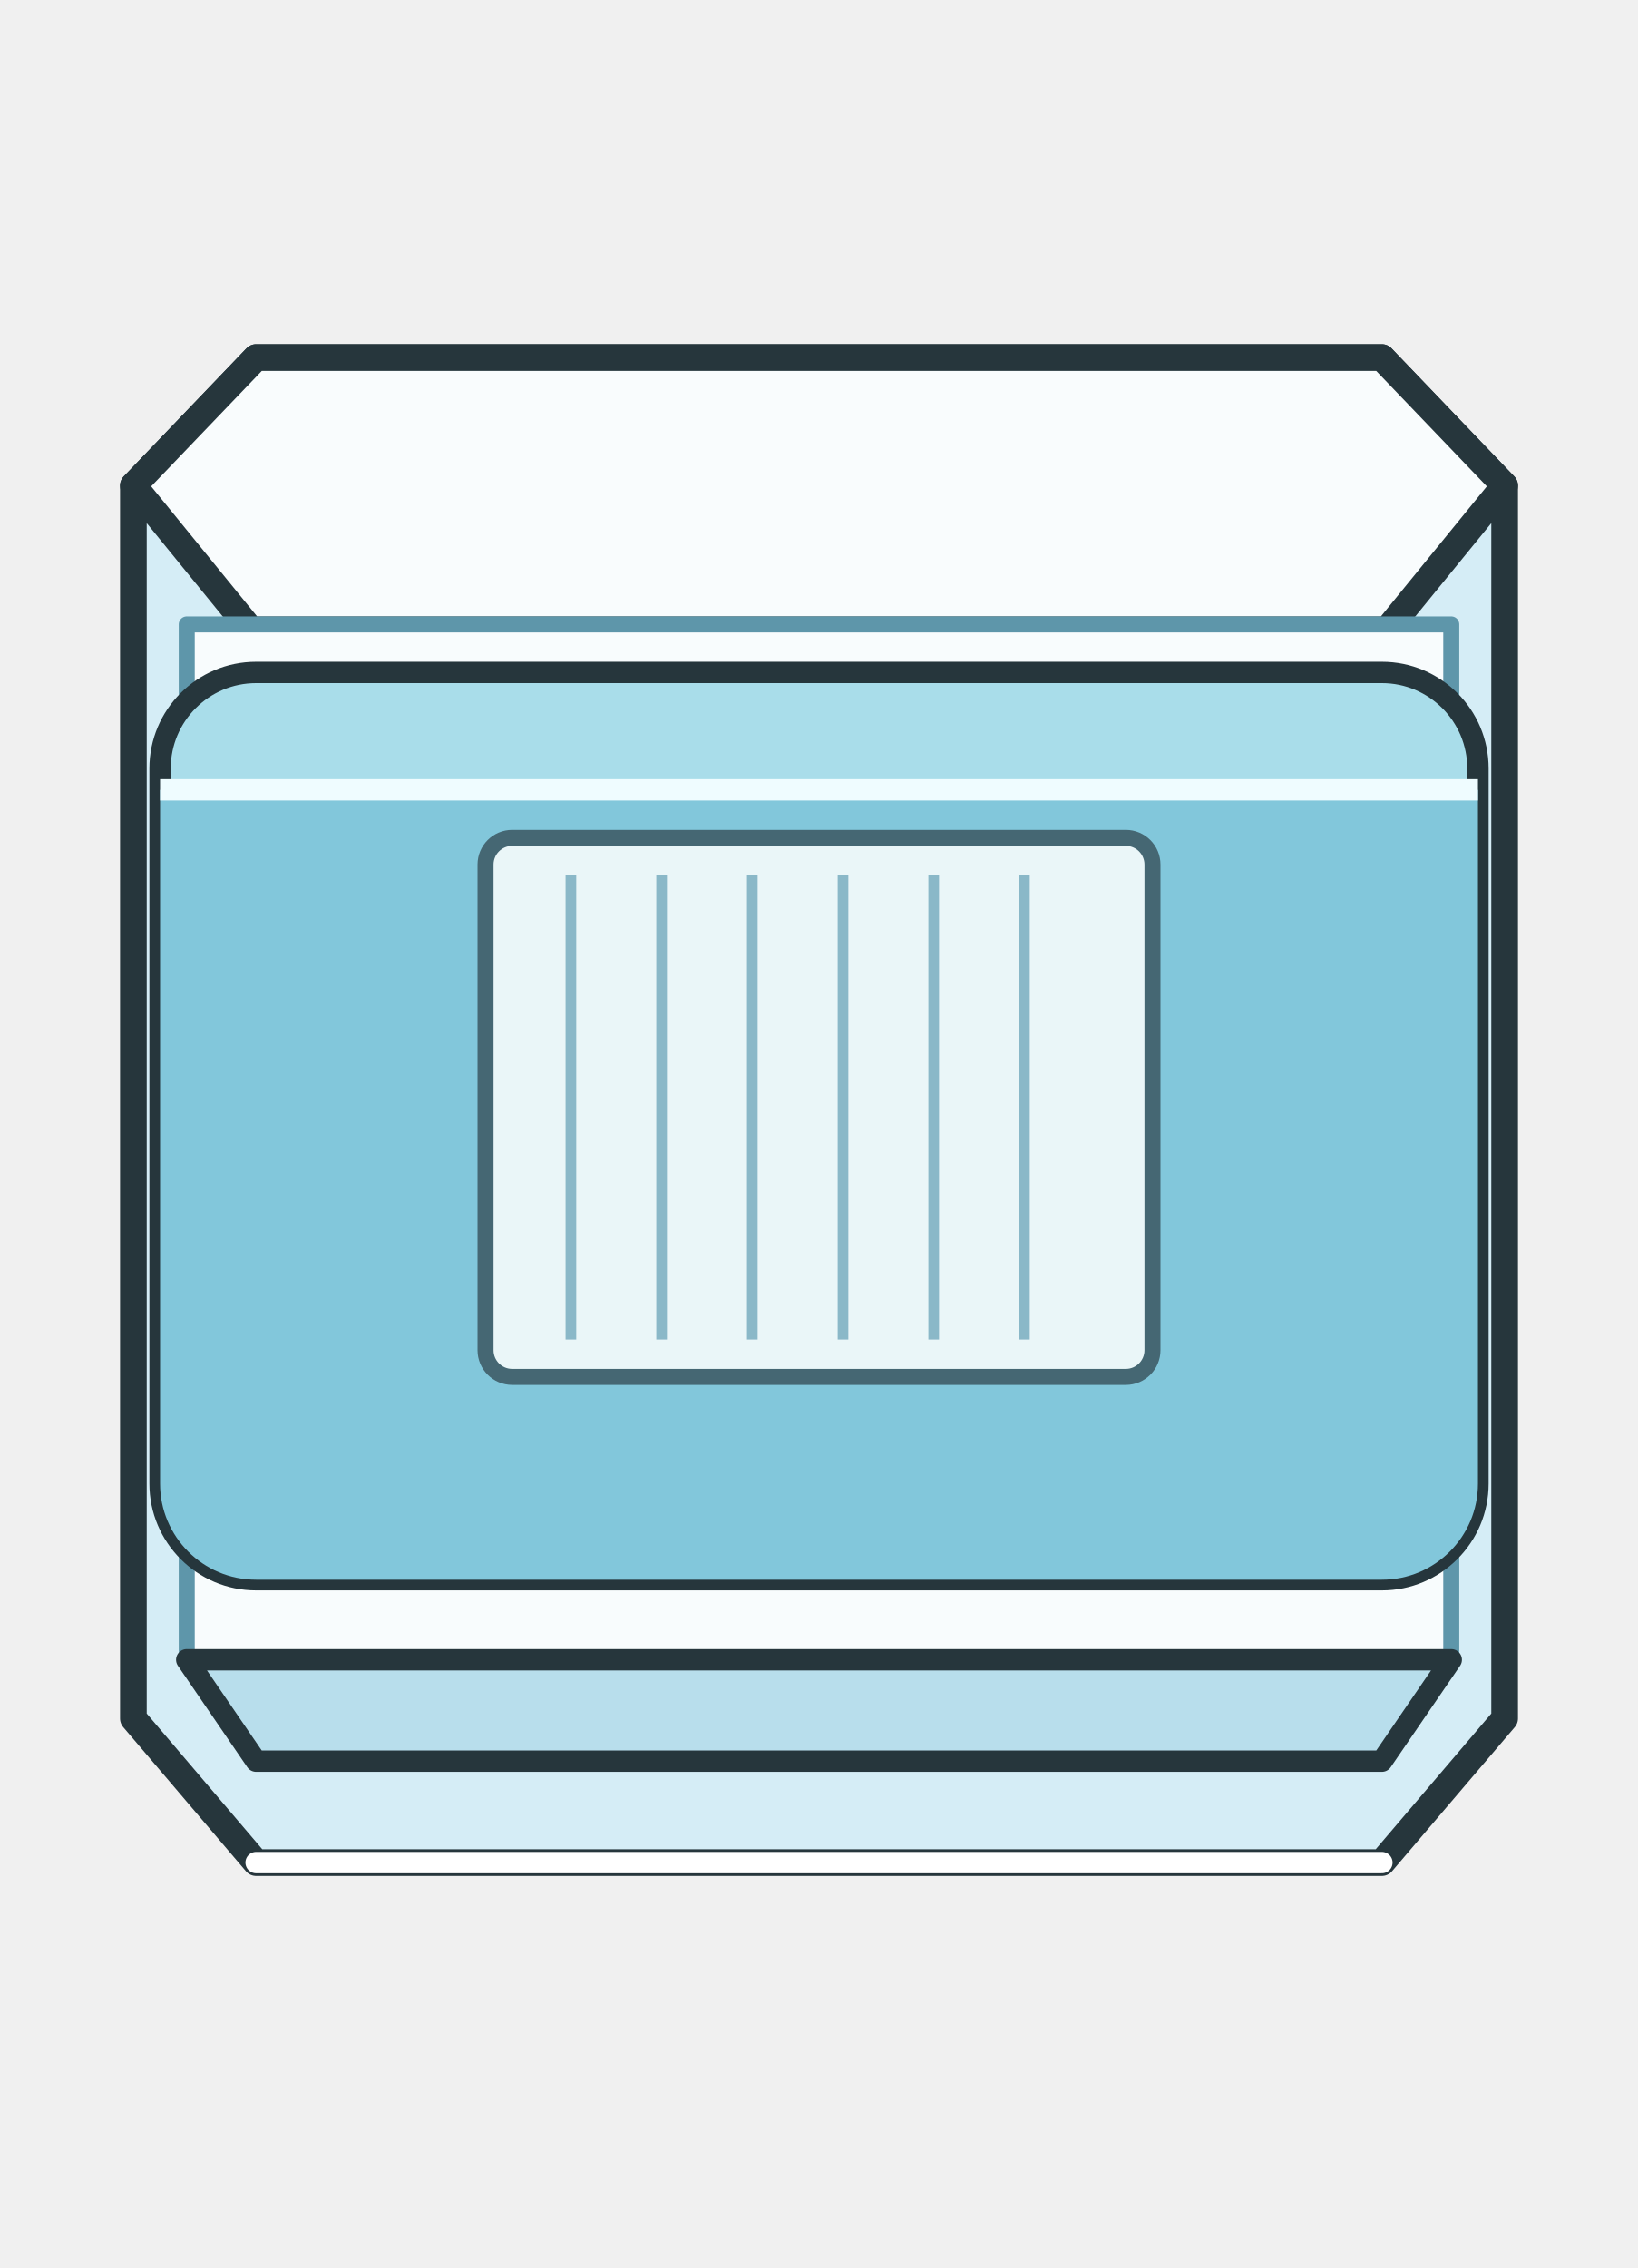
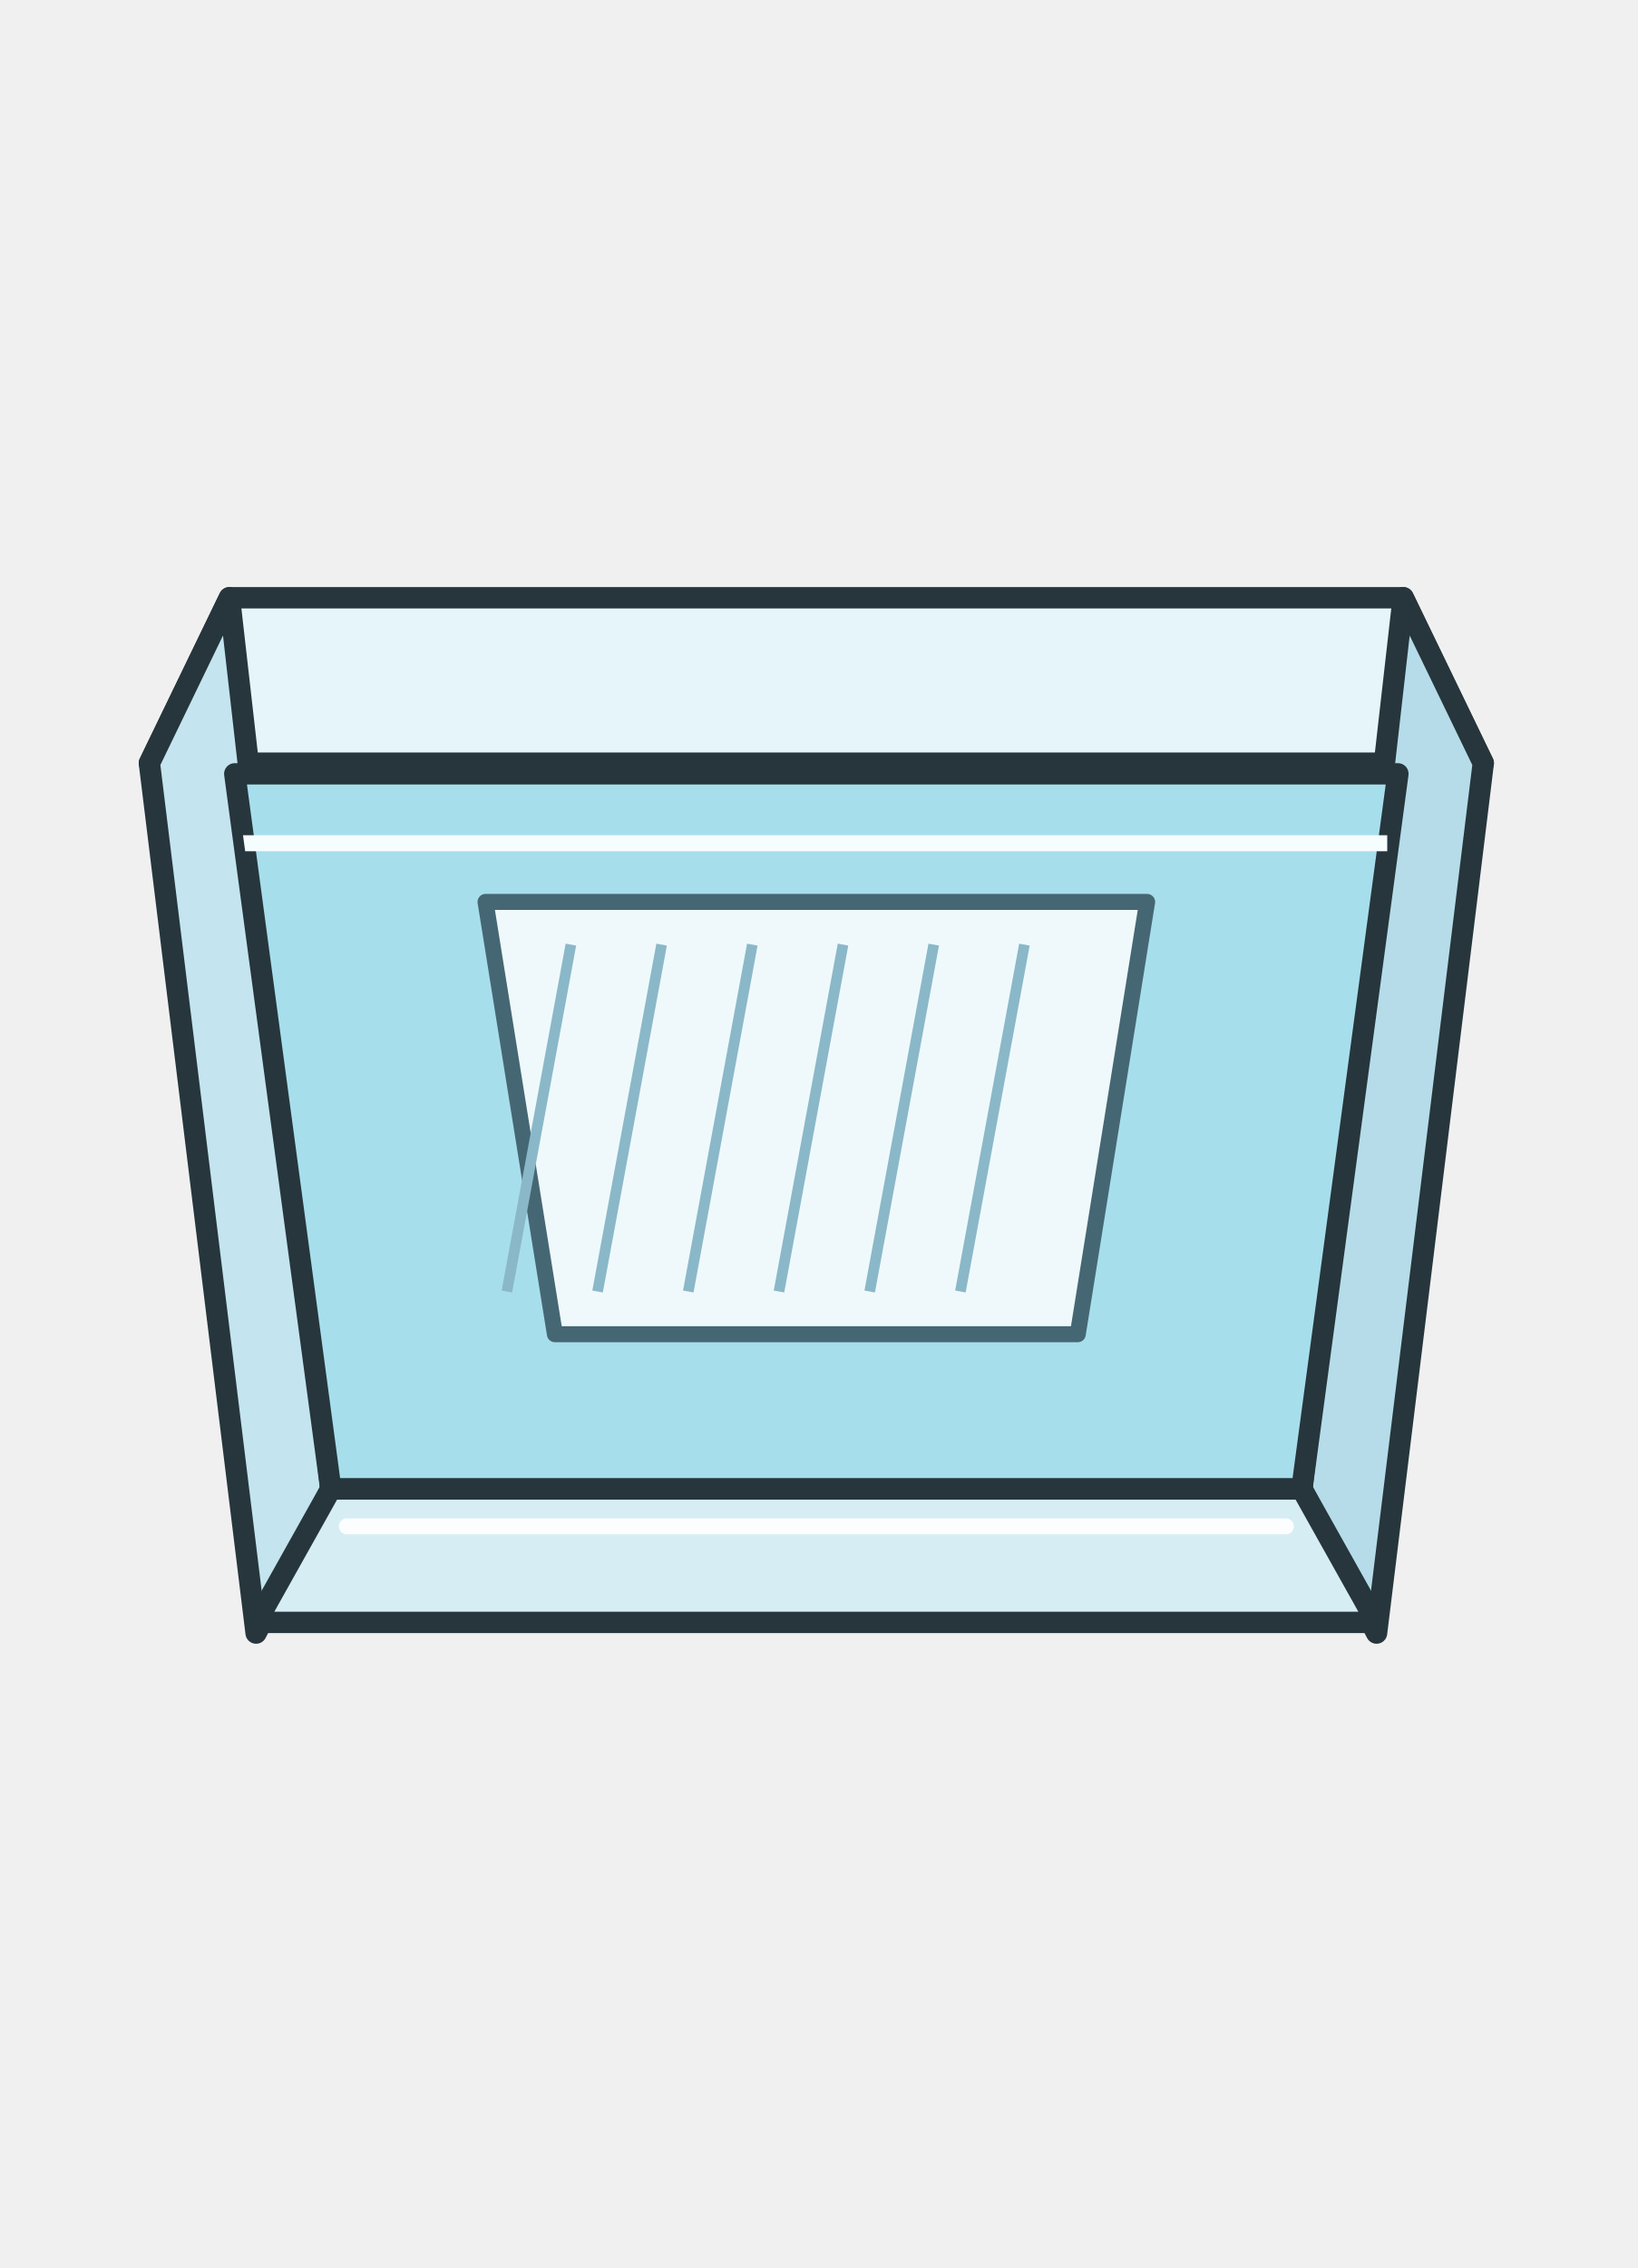
<svg xmlns="http://www.w3.org/2000/svg" viewBox="0 0 306.973 424.97">
  <defs>
-     <clipPath id="bath">
-       <rect x="30" y="126" width="247" height="170" rx="18" />
+     <clipPath id="anchor_liquid_clip">
+       <path d="M44 145H262L244 279H62Z" />
    </clipPath>
  </defs>
-   <path d="M25 91 48 67h211l23 24v231l-23 27H48l-23-27Z" fill="#d5edf6" stroke="#26363c" stroke-linejoin="round" stroke-width="5" />
-   <path d="m25 91 23-24h211l23 24-22 27H47Z" fill="#f9fcfd" stroke="#26363c" stroke-linejoin="round" stroke-width="5" />
-   <path d="M35 117h237v194H35Z" fill="#f8fcfd" stroke="#5e96aa" stroke-linejoin="round" stroke-width="3" />
-   <rect x="30" y="126" width="247" height="170" rx="18" fill="#a9ddea" stroke="#26363c" stroke-width="4" />
-   <g clip-path="url(#bath)">
-     <path d="M30 148h247v148H30Z" fill="#82c7db" />
-     <path d="M30 148h247" fill="none" stroke="#effcff" stroke-width="4" />
-     <rect x="91" y="157" width="125" height="101" rx="5" fill="#f5fbfc" fill-opacity=".9" stroke="#456773" stroke-width="3" />
-     <path d="M107 164v87M124 164v87M141 164v87M158 164v87M175 164v87M192 164v87" stroke="#8ab8c8" stroke-width="2" />
+   <path d="M43 112H263L278 143H28Z" fill="#e6f5fa" stroke="#26363c" stroke-linejoin="round" stroke-width="4" />
+   <path d="m28 143 15-31 19 167-14 27Z" fill="#c4e4ef" stroke="#26363c" stroke-linejoin="round" stroke-width="4" />
+   <path d="m278 143-15-31-19 167 14 27Z" fill="#b6dce9" stroke="#26363c" stroke-linejoin="round" stroke-width="4" />
+   <path d="M44 145H262L244 279H62Z" fill="#a7deec" stroke="#26363c" stroke-linejoin="round" stroke-width="4" />
+   <g id="overlay_root" />
+   <rect id="anchor_liquid_bounds" x="44" y="145" width="218" height="134" display="none" fill="none" stroke="none" />
+   <g clip-path="url(#anchor_liquid_clip)">
+     <path d="M44 158H260" fill="none" stroke="#f6fdff" stroke-width="3" />
+     <path d="M91 169H215L202 250H104Z" fill="#f7fcfd" fill-opacity=".9" stroke="#456773" stroke-linejoin="round" stroke-width="3" />
+     <g fill="none" stroke="#8ab8c8" stroke-width="2">
+       <path d="m107 177-12 65M124 177l-12 65M141 177l-12 65M158 177l-12 65M175 177l-12 65M192 177l-12 65" />
+     </g>
  </g>
-   <path d="M35 311h237l-13 19H48Z" fill="#b8deec" stroke="#26363c" stroke-linejoin="round" stroke-width="4" />
-   <path d="M48 349h211" fill="none" stroke="#fff" stroke-linecap="round" stroke-width="4" />
+   <path d="M62 279H244L258 304H48Z" fill="#d6edf4" stroke="#26363c" stroke-linejoin="round" stroke-width="4" />
+   <path d="M65 286H241" fill="none" stroke="#fff" stroke-linecap="round" stroke-width="3" opacity=".9" />
</svg>
